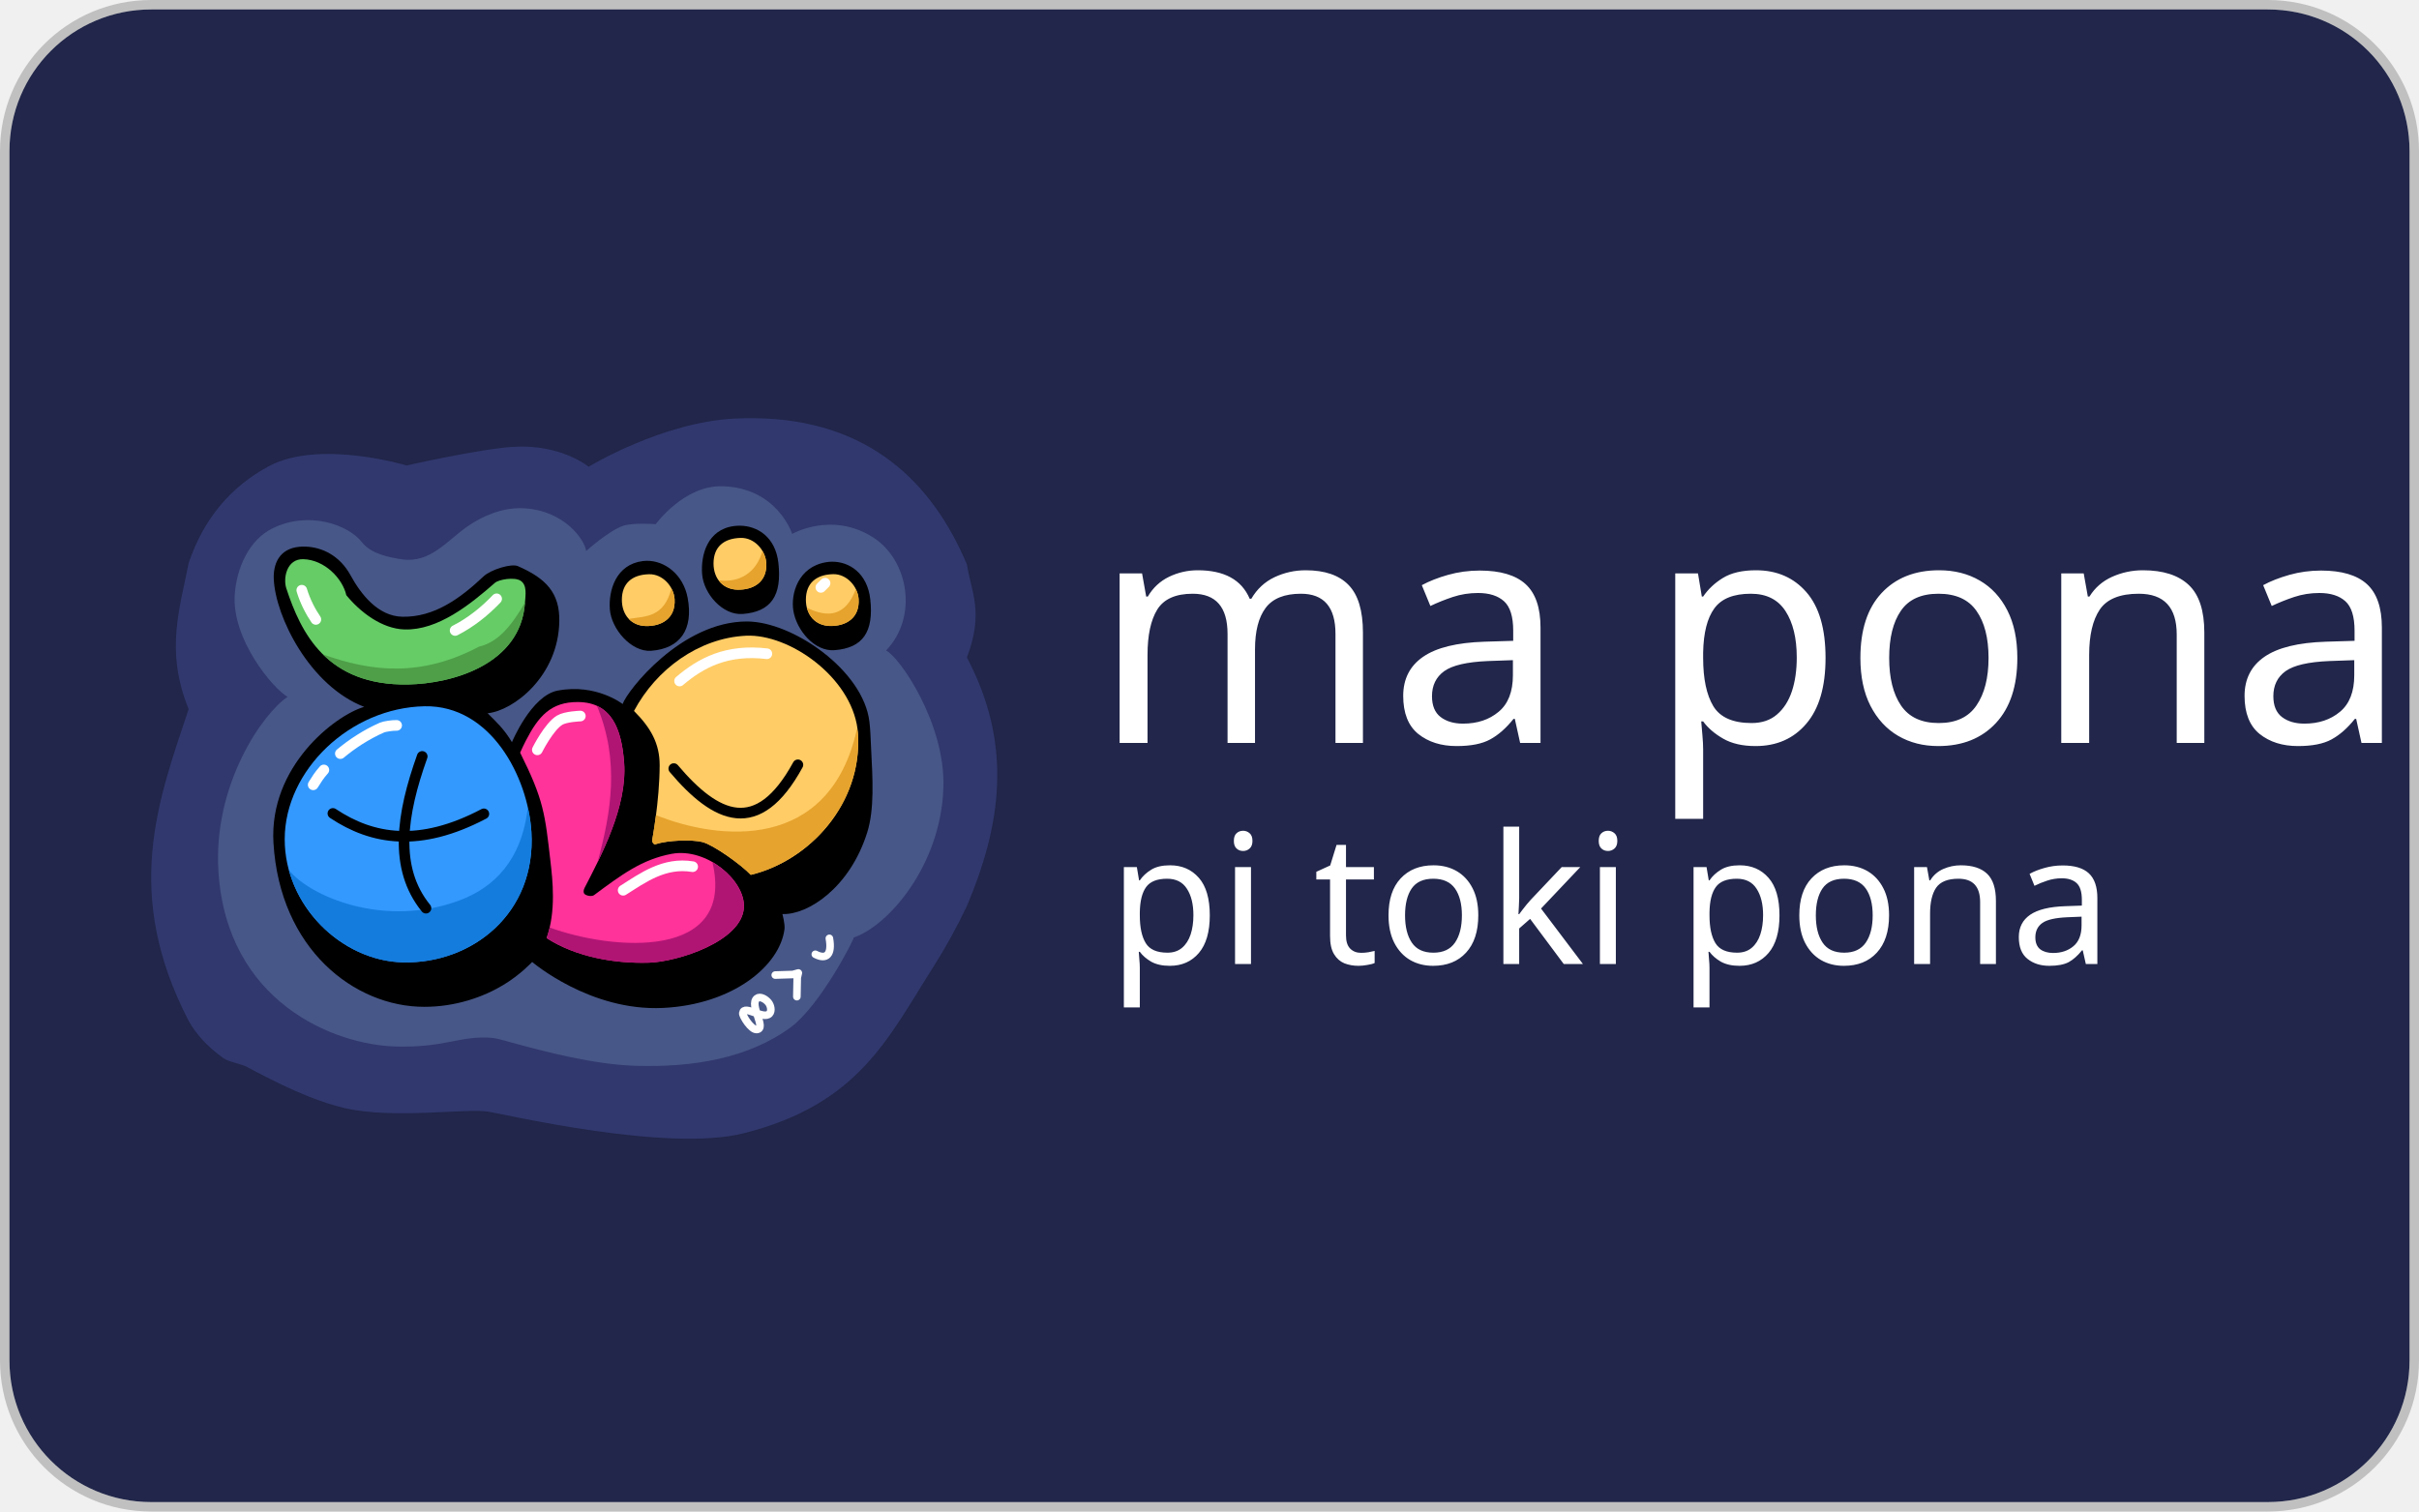
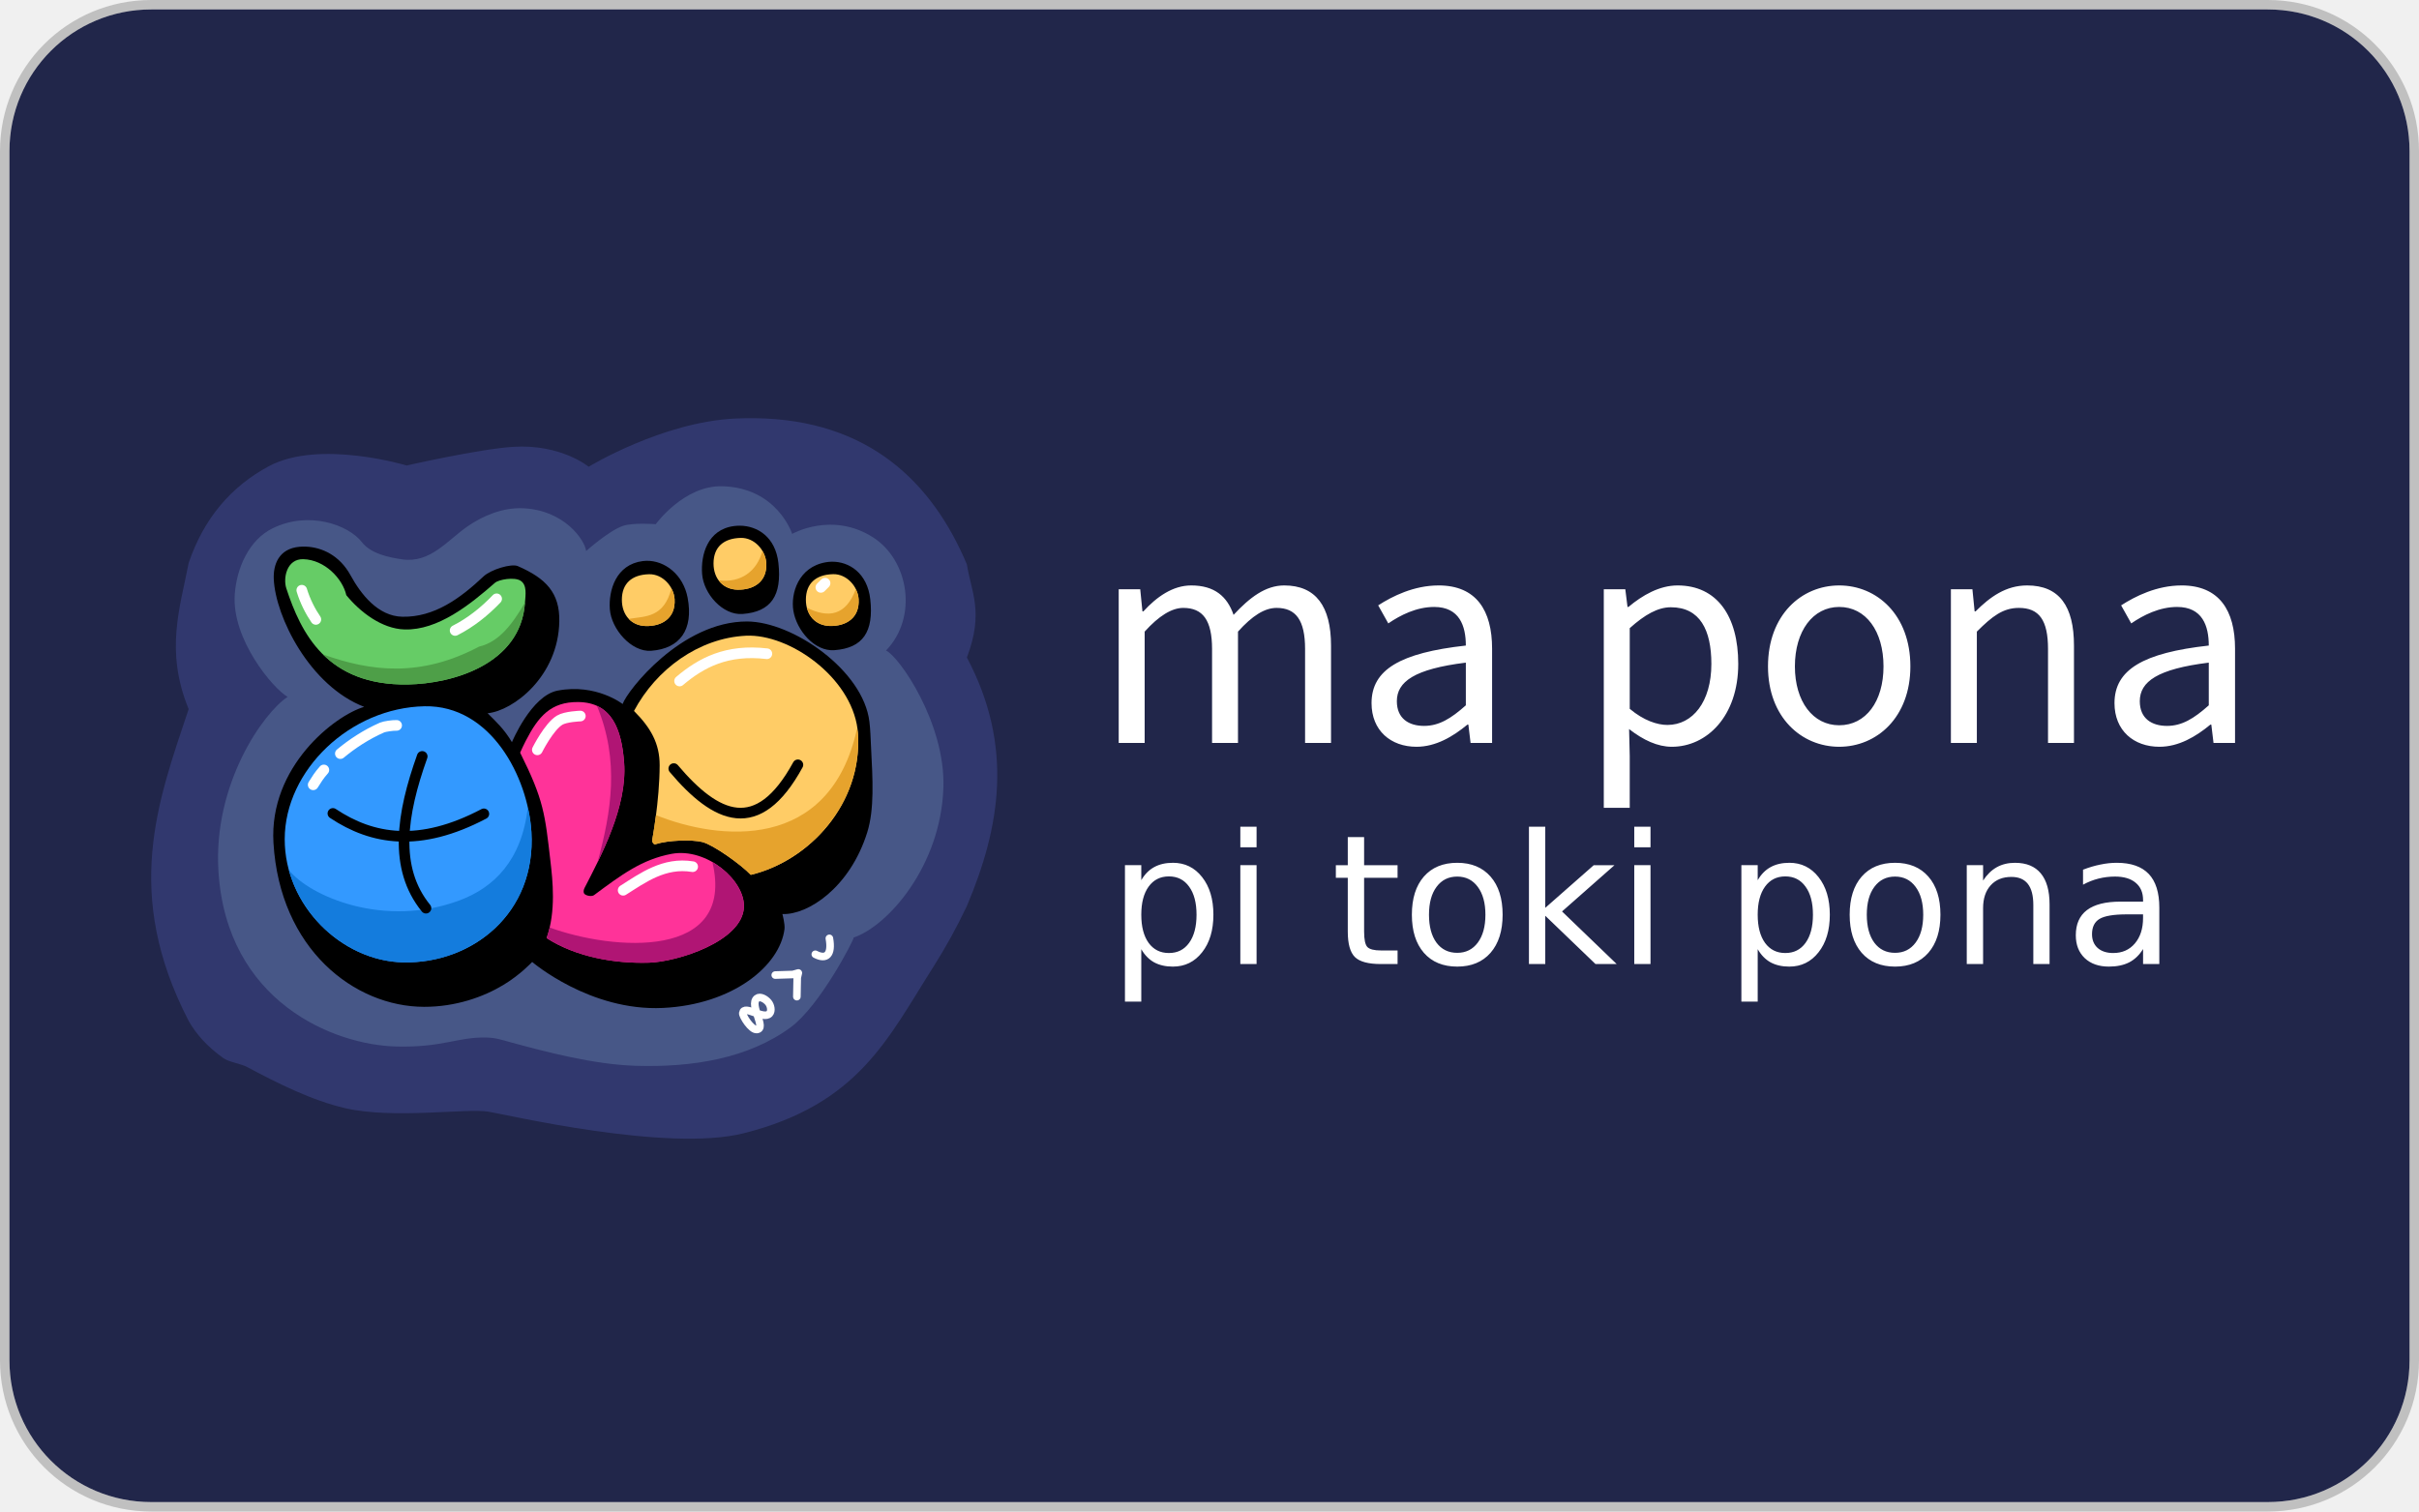
<svg xmlns="http://www.w3.org/2000/svg" width="256" height="160" version="1.1" viewBox="0 0 256 160">
  <path d="m16 1h224c8.31 0 15 6.69 15 15v128c0 8.31-6.69 15-15 15h-224c-8.31 0-15-6.69-15-15v-128c0-8.31 6.69-15 15-15z" fill="#21264a" />
  <path d="m16 0c-8.864 0-16 7.136-16 16v128c0 8.864 7.136 16 16 16h224c8.864 0 16-7.136 16-16v-128c0-8.864-7.136-16-16-16zm0 1h224c8.31 0 15 6.69 15 15v128c0 8.31-6.69 15-15 15h-224c-8.31 0-15-6.69-15-15v-128c0-8.31 6.69-15 15-15z" fill="currentColor" opacity=".2" />
  <g transform="translate(-7.2869 -1.7055)">
    <g stroke-width=".161">
      <path d="m87.147 45.974c-0.661-0.008-1.337 0.004-2.031 0.036-7.765 0.36-15.531 5.103-15.531 5.103s-2.914-2.431-8.007-2.106c-3.595 0.229-11.251 1.973-11.251 1.973s-9.234-2.787-14.568 0.065c-4.038 2.159-6.915 5.561-8.507 10.256-0.919 4.783-2.523 9.288 0 15.467-3.286 9.827-6.975 19.51 0 33.006 0.803 1.405 1.946 2.706 3.654 3.926 0.633 0.452 1.841 0.585 2.527 0.951 3.231 1.724 6.84 3.536 10.371 4.356 5.072 1.178 12.791-1e-5 15.137 0.368 1.941 0.304 18.949 4.331 27.047 2.291 12.189-3.071 15.261-10.046 20.074-17.614 1.295-2.035 2.49-4.204 3.55-6.446 3.511-8.304 4.995-16.876 0-26.302 1.829-4.808 0.451-6.944 0-9.852-3.631-8.624-10.329-15.34-22.464-15.479z" fill="#31386e" />
      <path d="m36.127 57.636c3.81-1.885 8.019-0.397 9.465 1.467 0.93 1.198 2.79 1.604 4.291 1.817 2.92 0.415 4.744-1.997 6.834-3.461 1.678-1.176 3.811-2.054 5.946-1.952 4.348 0.207 6.499 3.34 6.656 4.526 0 0 2.412-2.16 3.905-2.663 1.095-0.369 3.461-0.177 3.461-0.177s2.983-4.129 7.056-4.016c5.825 0.162 7.38 5.044 7.38 5.044s4.2-2.41 8.551 0.36c3.778 2.406 4.8 8.44 1.381 11.986 1.372 0.607 6.288 7.659 6.074 14.492-0.258 8.26-5.84 14.66-9.496 15.886 0.1 0.1-3.527 7.186-6.656 9.496-4.517 3.336-10.491 4.268-16.419 4.082-4.483-0.14-9.553-1.487-13.224-2.485-1.009-0.274-1.558-0.483-2.604-0.507-3.031-0.067-4.577 1.083-9.555 0.95-6.519-0.174-17.921-4.681-18.771-18.594-0.56-9.175 4.721-16.694 7.322-18.415-1.553-0.888-5.946-6.12-5.591-10.872 0.208-2.778 1.497-5.732 3.994-6.967z" fill="#475787" />
      <path d="m85.565 57.353c-0.196-6.43e-4 -0.392 0.012-0.586 0.036-2.837 0.361-3.538 3.071-3.389 5.072 0.155 2.097 2.18 4.391 4.277 4.236 3.035-0.223 4.181-1.96 3.798-5.394-0.306-2.741-2.207-3.945-4.1-3.951zm-45.887 2.216c-0.236-0.01-0.467-4e-3 -0.691 0.015-2.212 0.192-2.794 1.908-2.727 3.42 0.177 3.989 3.807 11.305 9.568 13.524-3.095 0.91-10.079 6.31-9.601 14.388 0.666 11.262 8.579 17.358 15.939 17.366 3.349 4e-3 6.275-1.043 8.377-2.307 1.831-1.102 3.063-2.444 3.063-2.444 0 1e-5 6.111 5.241 13.834 4.869 7.426-0.358 12.379-4.472 12.869-8.342 0.068-0.533-0.222-1.598-0.222-1.598 2.694 0.112 7.149-2.793 8.98-8.65 0.764-2.442 0.578-5.605 0.405-8.944-0.061-1.175-0.067-1.85-0.177-2.768-0.653-5.451-8.127-10.592-12.942-10.606-6.95-0.02-12.694 7.328-13.174 8.737 0 0-2.801-2.197-6.878-1.42-2.793 0.532-4.837 5.458-4.837 5.458-0.801-1.361-1.692-2.185-2.574-3.062 2.695-0.257 7.479-3.877 7.588-9.718 0.056-3.022-1.397-4.551-4.393-5.857-0.674-0.294-2.851 0.359-3.629 1.093-2.457 2.318-5.205 4.331-8.582 4.267-2.593-0.049-4.401-2.4-5.485-4.38-1.174-2.146-3.062-2.971-4.713-3.04zm36.021 1.499c-0.13 0.003-0.259 0.012-0.389 0.029-2.837 0.361-3.632 3.102-3.483 5.103 0.155 2.097 2.274 4.548 4.371 4.393 3.035-0.223 4.502-2.218 3.861-5.613-0.464-2.453-2.414-3.951-4.36-3.911zm19.583 0.097c-0.195 0.004-0.39 0.023-0.582 0.056-2.938 0.496-3.748 3.331-3.452 5.135 0.341 2.075 2.242 4.328 4.34 4.173 3.035-0.223 4.181-1.96 3.798-5.394-0.306-2.741-2.217-4.014-4.103-3.97z" />
      <path d="m50.103 68.336c-2.422-0.07-4.72-1.857-6.167-3.63-0.382-1.727-2.268-3.751-4.558-3.809-1.741-0.044-2.151 1.995-1.788 3.099 1.537 4.671 4.255 10.31 12.869 10.162 4.67-0.081 11.906-2.099 12.381-8.609 0.062-0.848 0.252-1.921-0.467-2.375-0.646-0.408-2.294-0.134-2.704 0.224-2.66 2.326-6.034 5.039-9.566 4.938z" fill="#6c6" />
      <path d="m52.228 76.466c-7.871 0.148-14.796 6.75-14.81 14.057-0.014 7.04 6.014 12.921 12.551 13.053 7.265 0.147 14.075-5.165 13.555-13.806-0.349-5.807-4.294-13.436-11.296-13.304z" fill="#39f" />
      <path d="m85.687 58.643c-1.855 0.042-2.885 1-2.888 2.7-0.003 1.638 1.02 2.753 2.541 2.784 1.691 0.034 3.162-0.827 3.041-2.838-0.081-1.351-1.271-2.678-2.693-2.646zm9.774 3.84c-1.855 0.042-2.885 1-2.888 2.7-0.003 1.638 1.02 2.753 2.541 2.784 1.691 0.034 3.162-0.828 3.041-2.838-0.081-1.351-1.271-2.678-2.693-2.646zm-19.475 0.007c-1.855 0.042-2.885 1-2.888 2.7-0.003 1.638 1.02 2.753 2.541 2.784 1.691 0.034 3.162-0.828 3.041-2.838-0.081-1.351-1.271-2.678-2.693-2.646zm10.687 6.502c-0.15-0.003-0.298-6.44e-4 -0.445 0.007-5 0.246-9.501 3.555-11.847 7.964 1.775 1.778 2.721 3.445 2.717 5.748-0.007 3.782-0.802 7.991-0.802 7.991s0.106 0.45 0.366 0.366c1.337-0.434 3.884-0.5 4.954-0.23 1.138 0.287 4.053 2.346 5.127 3.475 6.181-1.49 11.792-7.502 11.347-14.897-0.339-5.626-6.762-10.344-11.416-10.424z" fill="#fc6" />
      <path d="m68.469 76.019c3.538 0.034 4.604 2.815 4.87 6.448 0.34 4.626-2.439 9.841-4.197 13.243-0.095 0.184-0.146 0.475 0 0.621 0.209 0.209 0.776 0.302 1.013 0.126 2.905-2.158 5.076-3.785 8.211-4.369 3.686-0.687 7.783 2.803 7.649 5.649-0.172 3.643-7.083 5.781-10.04 5.873-3.694 0.115-7.768-0.619-10.841-2.602 1.01-2.842 0.638-6.146 0.407-8.132-0.579-4.991-0.694-6.47-3.209-11.499 0.186-0.423 0.381-0.832 0.581-1.223 1.337-2.602 2.654-4.162 5.554-4.135z" fill="#f39" />
      <path d="m62.847 65.486c-1.369 2.344-2.764 4.175-4.859 4.665-6.143 3.254-11.397 2.667-16.522 0.825v0.001c1.945 1.925 4.755 3.256 8.994 3.183 4.67-0.081 11.906-2.099 12.381-8.609 0.001-0.021 0.004-0.044 0.005-0.064z" fill="#4e9f48" />
      <path d="m63.144 87.157c-0.637 5.669-3.627 8.508-7.203 9.849-7.973 2.99-15.861-0.411-18.085-3.208 1.495 5.502 6.624 9.668 12.114 9.779 7.265 0.147 14.075-5.165 13.555-13.806-0.051-0.842-0.179-1.723-0.38-2.613z" fill="#147cdd" />
-       <path d="m70.462 76.429c2.421 5.823 1.515 11.231 0.055 16.568 3.22e-4 -4.83e-4 6.43e-4 -9.65e-4 9.65e-4 -0.002 0.082-0.169 0.164-0.348 0.246-0.521 0.146-0.308 0.291-0.621 0.435-0.94 0.15-0.334 0.299-0.67 0.442-1.014 0.166-0.4 0.324-0.807 0.475-1.217 0.048-0.131 0.095-0.262 0.142-0.394 0.036-0.103 0.073-0.205 0.108-0.309 0.085-0.251 0.166-0.503 0.242-0.756 0.023-0.076 0.043-0.153 0.066-0.229 0.056-0.194 0.111-0.388 0.161-0.583 0.024-0.093 0.047-0.187 0.07-0.28 0.047-0.19 0.09-0.38 0.13-0.571 0.017-0.082 0.036-0.164 0.052-0.246 0.052-0.266 0.1-0.533 0.138-0.798 0.006-0.043 0.01-0.085 0.016-0.128 0.031-0.228 0.057-0.456 0.077-0.684 0.007-0.082 0.012-0.164 0.018-0.247 0.013-0.192 0.021-0.383 0.025-0.574 0.002-0.084 0.004-0.168 0.004-0.252-1.03e-4 -0.264-0.006-0.527-0.025-0.787-0.023-0.316-0.055-0.623-0.091-0.926-0.008-0.063-0.016-0.126-0.024-0.189-0.04-0.303-0.086-0.6-0.143-0.885-0.028-0.142-0.059-0.281-0.092-0.418-0.004-0.019-8e-3 -0.038-0.013-0.057-0.026-0.108-0.056-0.212-0.085-0.316-0.015-0.055-0.03-0.11-0.046-0.164-0.033-0.11-0.069-0.218-0.106-0.325-0.015-0.043-0.031-0.086-0.046-0.128-0.042-0.114-0.085-0.227-0.132-0.336-0.167-0.389-0.364-0.744-0.597-1.06-0.001-0.002-0.002-0.004-0.004-0.005-8.04e-4 -0.001-0.002-0.002-0.003-0.003-0.391-0.527-0.882-0.945-1.496-1.226zm12.215 16.531c2.476 10.407-10.484 9.38-17.218 6.928-0.087 0.374-0.192 0.745-0.321 1.108 0.126 0.081 0.249 0.165 0.378 0.242 0.035 0.021 0.068 0.042 0.103 0.062 0.259 0.152 0.524 0.296 0.795 0.431 0.019 0.01 0.039 0.018 0.058 0.028 0.244 0.121 0.493 0.234 0.745 0.342 0.058 0.025 0.116 0.05 0.175 0.074 0.269 0.111 0.54 0.217 0.817 0.315 3e-3 9.6e-4 0.006 2e-3 0.009 3e-3 0.287 0.101 0.579 0.194 0.873 0.28 0.057 0.017 0.115 0.033 0.173 0.049 0.244 0.069 0.49 0.134 0.738 0.194 0.057 0.014 0.113 0.028 0.17 0.042 0.299 0.069 0.6 0.133 0.902 0.189 0.01 2e-3 0.019 3e-3 0.029 5e-3 0.281 0.051 0.563 0.096 0.845 0.136 0.081 0.012 0.162 0.022 0.243 0.033 0.252 0.033 0.504 0.062 0.756 0.087 0.044 4e-3 0.087 0.01 0.131 0.013 0.297 0.027 0.594 0.048 0.89 0.064 0.069 4e-3 0.137 6e-3 0.205 9e-3 0.235 0.01 0.47 0.017 0.703 0.021 0.076 1e-3 0.151 3e-3 0.227 3e-3 0.292 2e-3 0.584-4.8e-4 0.872-9e-3 0.37-0.011 0.801-0.055 1.273-0.129 1.889-0.297 4.433-1.089 6.294-2.309 0.233-0.152 0.455-0.311 0.664-0.477 0.209-0.166 0.404-0.338 0.584-0.516 0.09-0.089 0.175-0.18 0.257-0.272 0.245-0.277 0.45-0.569 0.609-0.875 0.053-0.102 0.1-0.205 0.142-0.31 3.7e-5 -9.1e-5 -3.7e-5 -1.6e-4 0-3.21e-4 0.126-0.315 0.201-0.643 0.217-0.984 0.005-0.099 0.003-0.199-0.002-0.299-0.002-0.032-0.006-0.063-0.009-0.095-0.006-0.071-0.013-0.141-0.024-0.212-0.005-0.034-0.011-0.068-0.018-0.102-0.013-0.073-0.029-0.146-0.046-0.219-0.007-0.029-0.014-0.057-0.022-0.086-0.023-0.086-0.049-0.171-0.079-0.257-0.006-0.017-0.01-0.033-0.016-0.05-0.045-0.125-0.097-0.249-0.154-0.373-0.06-0.131-0.128-0.26-0.201-0.389-0.032-0.056-0.063-0.112-0.097-0.167-0.078-0.128-0.162-0.254-0.252-0.38-0.052-0.072-0.107-0.143-0.163-0.213-0.051-0.065-0.104-0.129-0.158-0.193-0.114-0.134-0.233-0.266-0.359-0.395-0.036-0.037-0.072-0.075-0.11-0.112-0.279-0.274-0.584-0.532-0.91-0.768-0.007-0.005-0.014-0.009-0.021-0.014-0.224-0.161-0.457-0.312-0.699-0.451z" fill="#b01574" />
+       <path d="m70.462 76.429c2.421 5.823 1.515 11.231 0.055 16.568 3.22e-4 -4.83e-4 6.43e-4 -9.65e-4 9.65e-4 -0.002 0.082-0.169 0.164-0.348 0.246-0.521 0.146-0.308 0.291-0.621 0.435-0.94 0.15-0.334 0.299-0.67 0.442-1.014 0.166-0.4 0.324-0.807 0.475-1.217 0.048-0.131 0.095-0.262 0.142-0.394 0.036-0.103 0.073-0.205 0.108-0.309 0.085-0.251 0.166-0.503 0.242-0.756 0.023-0.076 0.043-0.153 0.066-0.229 0.056-0.194 0.111-0.388 0.161-0.583 0.024-0.093 0.047-0.187 0.07-0.28 0.047-0.19 0.09-0.38 0.13-0.571 0.017-0.082 0.036-0.164 0.052-0.246 0.052-0.266 0.1-0.533 0.138-0.798 0.006-0.043 0.01-0.085 0.016-0.128 0.031-0.228 0.057-0.456 0.077-0.684 0.007-0.082 0.012-0.164 0.018-0.247 0.013-0.192 0.021-0.383 0.025-0.574 0.002-0.084 0.004-0.168 0.004-0.252-1.03e-4 -0.264-0.006-0.527-0.025-0.787-0.023-0.316-0.055-0.623-0.091-0.926-0.008-0.063-0.016-0.126-0.024-0.189-0.04-0.303-0.086-0.6-0.143-0.885-0.028-0.142-0.059-0.281-0.092-0.418-0.004-0.019-8e-3 -0.038-0.013-0.057-0.026-0.108-0.056-0.212-0.085-0.316-0.015-0.055-0.03-0.11-0.046-0.164-0.033-0.11-0.069-0.218-0.106-0.325-0.015-0.043-0.031-0.086-0.046-0.128-0.042-0.114-0.085-0.227-0.132-0.336-0.167-0.389-0.364-0.744-0.597-1.06-0.001-0.002-0.002-0.004-0.004-0.005-8.04e-4 -0.001-0.002-0.002-0.003-0.003-0.391-0.527-0.882-0.945-1.496-1.226zm12.215 16.531c2.476 10.407-10.484 9.38-17.218 6.928-0.087 0.374-0.192 0.745-0.321 1.108 0.126 0.081 0.249 0.165 0.378 0.242 0.035 0.021 0.068 0.042 0.103 0.062 0.259 0.152 0.524 0.296 0.795 0.431 0.019 0.01 0.039 0.018 0.058 0.028 0.244 0.121 0.493 0.234 0.745 0.342 0.058 0.025 0.116 0.05 0.175 0.074 0.269 0.111 0.54 0.217 0.817 0.315 3e-3 9.6e-4 0.006 2e-3 0.009 3e-3 0.287 0.101 0.579 0.194 0.873 0.28 0.057 0.017 0.115 0.033 0.173 0.049 0.244 0.069 0.49 0.134 0.738 0.194 0.057 0.014 0.113 0.028 0.17 0.042 0.299 0.069 0.6 0.133 0.902 0.189 0.01 2e-3 0.019 3e-3 0.029 5e-3 0.281 0.051 0.563 0.096 0.845 0.136 0.081 0.012 0.162 0.022 0.243 0.033 0.252 0.033 0.504 0.062 0.756 0.087 0.044 4e-3 0.087 0.01 0.131 0.013 0.297 0.027 0.594 0.048 0.89 0.064 0.069 4e-3 0.137 6e-3 0.205 9e-3 0.235 0.01 0.47 0.017 0.703 0.021 0.076 1e-3 0.151 3e-3 0.227 3e-3 0.292 2e-3 0.584-4.8e-4 0.872-9e-3 0.37-0.011 0.801-0.055 1.273-0.129 1.889-0.297 4.433-1.089 6.294-2.309 0.233-0.152 0.455-0.311 0.664-0.477s0.404-0.338 0.584-0.516c0.09-0.089 0.175-0.18 0.257-0.272 0.245-0.277 0.45-0.569 0.609-0.875 0.053-0.102 0.1-0.205 0.142-0.31 3.7e-5 -9.1e-5 -3.7e-5 -1.6e-4 0-3.21e-4 0.126-0.315 0.201-0.643 0.217-0.984 0.005-0.099 0.003-0.199-0.002-0.299-0.002-0.032-0.006-0.063-0.009-0.095-0.006-0.071-0.013-0.141-0.024-0.212-0.005-0.034-0.011-0.068-0.018-0.102-0.013-0.073-0.029-0.146-0.046-0.219-0.007-0.029-0.014-0.057-0.022-0.086-0.023-0.086-0.049-0.171-0.079-0.257-0.006-0.017-0.01-0.033-0.016-0.05-0.045-0.125-0.097-0.249-0.154-0.373-0.06-0.131-0.128-0.26-0.201-0.389-0.032-0.056-0.063-0.112-0.097-0.167-0.078-0.128-0.162-0.254-0.252-0.38-0.052-0.072-0.107-0.143-0.163-0.213-0.051-0.065-0.104-0.129-0.158-0.193-0.114-0.134-0.233-0.266-0.359-0.395-0.036-0.037-0.072-0.075-0.11-0.112-0.279-0.274-0.584-0.532-0.91-0.768-0.007-0.005-0.014-0.009-0.021-0.014-0.224-0.161-0.457-0.312-0.699-0.451z" fill="#b01574" />
      <path d="m87.974 60.036c-0.589 2.143-2.275 3.383-4.588 3.103l-0.002 0.059c0.055 0.07 0.113 0.136 0.174 0.199 0.004 0.004 0.008 0.007 0.012 0.011 0.057 0.058 0.118 0.112 0.181 0.164 0.008 0.007 0.017 0.014 0.025 0.02 0.059 0.047 0.121 0.09 0.184 0.132 0.013 0.009 0.026 0.017 0.04 0.025 0.059 0.037 0.121 0.07 0.184 0.102 0.019 0.01 0.038 0.02 0.058 0.029 0.06 0.028 0.122 0.053 0.185 0.077 0.023 0.009 0.045 0.018 0.068 0.025 0.063 0.021 0.128 0.039 0.193 0.056 0.026 0.006 0.05 0.014 0.076 0.02 0.069 0.015 0.14 0.027 0.212 0.037 0.023 0.003 0.045 0.008 0.068 0.011 0.096 0.011 0.194 0.019 0.295 0.021 0.211 0.004 0.419-0.005 0.621-0.03 1.413-0.17 2.525-1.049 2.42-2.809-0.006-0.105-0.021-0.21-0.041-0.314-0.002-0.009-0.004-0.019-0.006-0.028-0.065-0.317-0.191-0.626-0.359-0.91zm-9.634 3.966c-0.799 3.107-2.737 2.925-4.511 3.215 0.055 0.058 0.114 0.114 0.175 0.166 0.122 0.104 0.254 0.196 0.397 0.274 0.071 0.039 0.144 0.074 0.219 0.106 0.008 0.003 0.016 0.006 0.024 0.009 0.068 0.028 0.138 0.054 0.21 0.077 0.014 0.004 0.03 0.007 0.044 0.012 0.067 0.02 0.135 0.038 0.205 0.053 0.019 0.004 0.039 0.006 0.058 0.009 0.066 0.012 0.133 0.024 0.202 0.032 0.09 0.01 0.181 0.016 0.275 0.018 0.211 0.004 0.419-0.005 0.621-0.03 0.908-0.109 1.692-0.512 2.108-1.253 0.046-0.082 0.088-0.169 0.125-0.26 0.147-0.363 0.217-0.794 0.186-1.297-0.006-0.097-0.018-0.194-0.036-0.29-6.43e-4 -0.003-0.001-0.006-0.002-0.01-0.054-0.288-0.16-0.569-0.3-0.833zm19.517 0.065c-1.045 2.817-2.889 3.106-5.185 1.964 0.034 0.134 0.077 0.262 0.127 0.384 0.008 0.019 0.015 0.038 0.023 0.056 0.051 0.118 0.108 0.231 0.173 0.337 0.007 0.012 0.015 0.023 0.023 0.034 0.064 0.101 0.135 0.196 0.211 0.285 0.008 9e-3 0.015 0.019 0.023 0.028 0.08 0.09 0.167 0.171 0.259 0.247 0.018 0.015 0.036 0.029 0.054 0.043 0.094 0.073 0.193 0.141 0.298 0.199 0.011 0.006 0.022 0.01 0.033 0.016 0.1 0.053 0.205 0.099 0.313 0.139 0.021 0.008 0.041 0.016 0.062 0.023 0.116 0.039 0.237 0.069 0.362 0.093 0.024 0.004 0.049 0.008 0.074 0.012 0.131 0.021 0.266 0.036 0.406 0.039 0.211 0.004 0.419-0.005 0.621-0.03 1.413-0.17 2.525-1.05 2.42-2.809-0.005-0.091-0.016-0.181-0.032-0.271-5.1e-5 -3.21e-4 5.2e-5 -6.43e-4 0-9.65e-4 -3.21e-4 -0.001-6.43e-4 -3e-3 -9.65e-4 -0.004-0.048-0.269-0.139-0.534-0.263-0.784zm0.127 14.78c-2.893 13.112-14.633 11.822-21.277 9.14-0.205 1.594-0.415 2.713-0.415 2.713s0.106 0.45 0.367 0.365c1.337-0.434 3.883-0.5 4.954-0.23 1.137 0.287 4.046 2.342 5.123 3.472 0.05-0.012 0.101-0.023 0.151-0.035 0.082-0.021 0.164-0.043 0.246-0.065 0.133-0.036 0.266-0.075 0.399-0.116 0.076-0.023 0.152-0.046 0.227-0.071 0.145-0.047 0.29-0.098 0.434-0.15 0.065-0.023 0.129-0.045 0.194-0.07 0.173-0.065 0.344-0.135 0.515-0.207 0.034-0.014 0.069-0.027 0.103-0.042 0.203-0.087 0.404-0.179 0.604-0.276 0.062-0.03 0.123-0.063 0.184-0.094 0.137-0.069 0.274-0.139 0.41-0.212 0.075-0.04 0.149-0.083 0.223-0.125 0.124-0.07 0.247-0.14 0.369-0.214 0.073-0.044 0.146-0.088 0.218-0.134 0.122-0.076 0.243-0.154 0.364-0.234 0.071-0.047 0.142-0.094 0.213-0.142 0.12-0.083 0.239-0.167 0.358-0.254 0.066-0.048 0.132-0.095 0.198-0.144 0.165-0.124 0.329-0.252 0.489-0.383 0.012-0.01 0.024-0.019 0.036-0.029 0.001-9.64e-4 0.002-0.002 0.004-0.003 0.176-0.145 0.349-0.294 0.519-0.446 0.054-0.048 0.106-0.099 0.159-0.148 0.115-0.106 0.23-0.213 0.342-0.323 0.062-0.061 0.123-0.123 0.184-0.185 0.1-0.101 0.199-0.203 0.296-0.307 0.063-0.068 0.126-0.136 0.188-0.205 0.096-0.107 0.191-0.215 0.285-0.325 0.055-0.064 0.11-0.128 0.163-0.193 0.101-0.123 0.2-0.247 0.297-0.373 0.045-0.058 0.09-0.115 0.134-0.173 0.121-0.161 0.239-0.325 0.354-0.492 0.017-0.025 0.035-0.048 0.052-0.073 0.129-0.189 0.252-0.381 0.373-0.576 0.042-0.067 0.081-0.137 0.121-0.205 0.077-0.13 0.154-0.261 0.227-0.393 0.045-0.081 0.087-0.163 0.131-0.245 0.067-0.127 0.133-0.255 0.197-0.385 0.04-0.081 0.079-0.163 0.117-0.244 0.061-0.132 0.121-0.265 0.178-0.398 0.037-0.085 0.073-0.17 0.108-0.256 0.057-0.14 0.111-0.283 0.163-0.425 0.028-0.076 0.058-0.152 0.085-0.229 0.075-0.213 0.145-0.429 0.209-0.647 0.002-0.007 0.005-0.014 0.007-0.021 1.61e-4 -6.44e-4 4.83e-4 -0.001 6.44e-4 -0.002 0.066-0.227 0.126-0.457 0.181-0.688 0.017-0.072 0.031-0.145 0.047-0.217 0.036-0.162 0.07-0.324 0.1-0.488 0.016-0.086 0.029-0.173 0.043-0.259 0.025-0.153 0.047-0.307 0.067-0.462 0.012-0.093 0.022-0.186 0.032-0.279 0.016-0.149 0.029-0.3 0.039-0.451 0.007-0.096 0.014-0.192 0.019-0.289 0.008-0.165 0.012-0.331 0.014-0.498 9.65e-4 -0.081 0.004-0.161 0.004-0.243-0.001-0.249-0.008-0.5-0.023-0.753-0.005-0.08-0.015-0.16-0.023-0.239l-0.081-0.328z" fill="#e6a32d" />
    </g>
    <g fill="none">
      <g stroke="#fff" stroke-linecap="round" stroke-width="1.126">
        <path d="m38.924 62.032m0.3 2.15c0.344 1.149 0.925 2.276 1.488 3.09" stroke-linejoin="round" />
        <path d="m55.452 68.442c1.666-0.845 3.14-2.034 4.393-3.35" stroke-linejoin="round" />
        <path d="m39.066 88.281m0.404-1.826m0.962-1.675c0.365-0.576 0.608-0.989 1.129-1.573m1.746-1.73c1.206-1.005 2.726-2.021 4.42-2.761 0.261-0.114 1.126-0.239 1.535-0.224" />
        <path d="m64.153 81.079s1.226-2.45 2.36-3.139c0.636-0.387 2.19-0.438 2.19-0.438" />
        <path d="m71.583 96.863m1.652-0.92c2.04-1.288 4.34-2.999 7.356-2.497" />
        <path d="m74.821 63.633" />
        <path d="m84.318 60.121" />
        <path d="m85.782 59.301" />
        <path d="m94.158 63.882 0.444-0.444" />
        <path d="m76.463 76.407m1.271-1.264m1.472-1.351c2.304-1.954 5.019-3.381 9.238-2.887" />
      </g>
      <g stroke="#000" stroke-linecap="round" stroke-width="1.126">
        <path d="m42.517 87.811c4.193 2.794 9.188 3.619 15.975 0.044" />
        <path d="m51.969 81.776c-2.191 6.129-3.052 11.815 0.399 16.064" />
        <path d="m78.593 83.063c4.476 5.294 8.894 7.362 13.135-0.399" />
      </g>
      <g stroke="#fff" stroke-width=".804">
        <path d="m85.896 108.94c0.153-0.929 2.186 0.755 2.824 0.063 0.271-0.294 0.13-0.885-0.126-1.192-0.279-0.336-0.858-0.693-1.2-0.421-0.869 0.692 1.083 3.201-0.024 3.293-0.58 0.048-1.523-1.449-1.474-1.742z" />
        <path d="m89.332 104.92 1.87-0.061 0.571-0.161-0.116 0.486-0.039 2.021" stroke-linecap="round" stroke-linejoin="round" />
        <path d="m93.571 102.72c1.167 0.608 1.797 0.048 1.487-1.686" stroke-linecap="round" />
      </g>
    </g>
  </g>
-   <g transform="translate(0 5.4234)" fill="#000000" font-family="sans-serif" stroke-width=".897">
-     <text x="115.644" y="73.224" font-size="33.486px" style="line-height:1.25" xml:space="preserve">
-       <tspan x="115.644" y="73.224" fill="#ffffff" font-family="'Source Sans Pro'" font-size="33.486px" stroke-width=".897">ma pona</tspan>
-     </text>
-     <text x="117.314" y="96.625" font-size="19.135px" style="line-height:1.25" xml:space="preserve">
-       <tspan x="117.314" y="96.625" fill="#ffffff" font-size="19.135px" stroke-width=".897">pi toki pona</tspan>
-     </text>
-   </g>
+   <path d="m126.06 61.971c-1.942 0-3.65 1.206-5.057 2.746h-0.1l-0.234-2.344h-2.277v16.273h2.746v-11.787c1.507-1.674 2.878-2.51 4.084-2.51 2.076 0 3.049 1.304 3.049 4.352v9.945h2.744v-11.787c1.507-1.674 2.813-2.51 4.086-2.51 2.043 0 3.014 1.304 3.014 4.352v9.945h2.746v-10.312c0-4.152-1.607-6.363-4.955-6.363-1.976 0-3.652 1.274-5.359 3.115-0.67-1.942-2.008-3.115-4.486-3.115zm26.186 0c-2.612 0-4.888 1.138-6.394 2.109l1.07 1.91c1.272-0.871 2.98-1.742 4.856-1.742 2.679 0 3.35 2.01 3.35 4.086-6.932 0.77-9.979 2.544-9.979 6.094 0 2.913 2.042 4.621 4.754 4.621 2.043 0 3.85-1.071 5.391-2.344h0.102l0.234 1.941h2.277v-9.979c0-4.052-1.675-6.697-5.66-6.697zm25.283 0c-1.909 0-3.718 1.038-5.191 2.277h-0.1l-0.234-1.875h-2.277v23.139h2.746v-5.492l-0.068-2.846c1.507 1.172 3.015 1.875 4.521 1.875 3.717 0 7.031-3.248 7.031-8.773 0-5.056-2.242-8.305-6.428-8.305zm17.111 0c-3.985 0-7.535 3.114-7.535 8.572 0 5.391 3.55 8.506 7.535 8.506s7.533-3.115 7.533-8.506c0-5.458-3.548-8.572-7.533-8.572zm19.891 0c-2.244 0-3.919 1.206-5.459 2.746h-0.1l-0.234-2.344h-2.277v16.273h2.746v-11.787c1.641-1.641 2.779-2.51 4.453-2.51 2.143 0 3.08 1.304 3.08 4.352v9.945h2.746v-10.312c0-4.152-1.54-6.363-4.955-6.363zm16.34 0c-2.612 0-4.888 1.138-6.394 2.109l1.07 1.91c1.272-0.871 2.98-1.742 4.856-1.742 2.679 0 3.35 2.01 3.35 4.086-6.932 0.77-9.979 2.544-9.979 6.094 0 2.913 2.042 4.621 4.754 4.621 2.043 0 3.852-1.071 5.393-2.344h0.1l0.234 1.941h2.277v-9.979c0-4.052-1.675-6.697-5.66-6.697zm-36.23 2.277c2.813 0 4.688 2.545 4.688 6.295 0 3.717-1.875 6.229-4.688 6.229-2.779 0-4.689-2.512-4.689-6.229 0-3.75 1.91-6.295 4.689-6.295zm-17.814 0.033c3.081 0 4.285 2.411 4.285 5.994 0 4.018-1.975 6.463-4.654 6.463-1.072 0-2.511-0.468-3.984-1.707v-8.539c1.607-1.44 2.981-2.211 4.354-2.211zm-21.699 5.861v4.519c-1.574 1.406-2.846 2.178-4.42 2.178-1.607 0-2.881-0.772-2.881-2.613 0-2.076 1.876-3.414 7.301-4.084zm78.625 0v4.519c-1.574 1.406-2.846 2.178-4.42 2.178-1.607 0-2.881-0.772-2.881-2.613 0-2.076 1.876-3.414 7.301-4.084zm-102.49 17.367v2.178h1.719v-2.178h-1.719zm30.543 0v14.539h1.728v-5.111l5.316 5.111h2.242l-5.783-5.568 5.549-4.896h-2.195l-5.129 4.514v-8.588h-1.728zm11.146 0v2.178h1.719v-2.178h-1.719zm-30.318 1.103v2.971h-1.262v1.336h1.262v5.682c0 1.308 0.251 2.211 0.756 2.709 0.505 0.492 1.421 0.738 2.748 0.738h1.766v-1.439h-1.766c-0.716 0-1.193-0.12-1.43-0.363-0.23-0.243-0.346-0.791-0.346-1.645v-5.682h3.541v-1.336h-3.541v-2.971h-1.728zm-18.51 2.719c-0.766 0-1.426 0.152-1.98 0.457-0.548 0.299-1.002 0.76-1.363 1.383v-1.588h-1.728v14.445h1.728v-5.551c0.361 0.623 0.815 1.087 1.363 1.393 0.554 0.299 1.214 0.449 1.98 0.449 1.271 0 2.303-0.505 3.094-1.514 0.797-1.009 1.195-2.336 1.195-3.981 0-1.644-0.398-2.971-1.195-3.981-0.791-1.009-1.823-1.514-3.094-1.514zm30.096 0c-1.501 0-2.68 0.485-3.533 1.457-0.847 0.972-1.27 2.318-1.27 4.037 0 1.713 0.422 3.057 1.27 4.035 0.853 0.972 2.032 1.459 3.533 1.459 1.495 0 2.668-0.487 3.522-1.459 0.853-0.978 1.279-2.322 1.279-4.035 0-1.719-0.426-3.065-1.279-4.037-0.853-0.972-2.027-1.457-3.522-1.457zm35.139 0c-0.766 0-1.426 0.152-1.98 0.457-0.548 0.299-1.002 0.76-1.363 1.383v-1.588h-1.728v14.445h1.728v-5.551c0.361 0.623 0.815 1.087 1.363 1.393 0.554 0.299 1.214 0.449 1.98 0.449 1.271 0 2.303-0.505 3.094-1.514 0.797-1.009 1.195-2.336 1.195-3.981 0-1.644-0.398-2.971-1.195-3.981-0.791-1.009-1.823-1.514-3.094-1.514zm11.193 0c-1.501 0-2.678 0.485-3.531 1.457-0.847 0.972-1.272 2.318-1.272 4.037 0 1.713 0.424 3.057 1.272 4.035 0.853 0.972 2.03 1.459 3.531 1.459 1.495 0 2.67-0.487 3.523-1.459 0.853-0.978 1.279-2.322 1.279-4.035 0-1.719-0.426-3.065-1.279-4.037-0.853-0.972-2.029-1.457-3.523-1.457zm12.697 0c-0.729 0-1.373 0.155-1.934 0.467-0.554 0.311-1.036 0.781-1.447 1.41v-1.625h-1.728v10.465h1.728v-5.914c0-1.022 0.267-1.828 0.803-2.42 0.536-0.592 1.267-0.889 2.195-0.889 0.772 0 1.352 0.246 1.738 0.738s0.58 1.234 0.58 2.225v6.26h1.719v-6.316c0-1.445-0.309-2.538-0.926-3.279-0.617-0.747-1.526-1.121-2.728-1.121zm10.754 0c-0.561 0-1.137 0.063-1.728 0.188-0.592 0.118-1.201 0.298-1.83 0.541v1.588c0.523-0.287 1.068-0.501 1.635-0.645 0.567-0.143 1.15-0.215 1.748-0.215 0.941 0 1.669 0.218 2.186 0.654 0.523 0.43 0.785 1.041 0.785 1.832v0.168h-2.41c-1.563 0-2.742 0.299-3.533 0.896-0.785 0.598-1.176 1.485-1.176 2.662 0 1.009 0.314 1.816 0.943 2.42 0.635 0.598 1.487 0.898 2.559 0.898 0.847 0 1.565-0.15 2.15-0.449 0.586-0.305 1.074-0.775 1.467-1.41v1.588h1.719v-5.971c0-1.595-0.374-2.784-1.121-3.568-0.747-0.785-1.879-1.178-3.393-1.178zm-92.74 0.252v10.465h1.719v-10.465h-1.719zm41.689 0v10.465h1.719v-10.465h-1.719zm-49.248 1.188c0.909 0 1.622 0.361 2.139 1.084 0.523 0.716 0.785 1.706 0.785 2.971 0 1.264-0.262 2.258-0.785 2.981-0.517 0.716-1.229 1.074-2.139 1.074s-1.625-0.358-2.148-1.074c-0.517-0.723-0.775-1.716-0.775-2.981 0-1.264 0.258-2.254 0.775-2.971 0.523-0.723 1.239-1.084 2.148-1.084zm65.234 0c0.909 0 1.622 0.361 2.139 1.084 0.523 0.716 0.785 1.706 0.785 2.971 0 1.264-0.262 2.258-0.785 2.981-0.517 0.716-1.229 1.074-2.139 1.074s-1.625-0.358-2.148-1.074c-0.517-0.723-0.775-1.716-0.775-2.981 0-1.264 0.258-2.254 0.775-2.971 0.523-0.723 1.239-1.084 2.148-1.084zm-34.719 0.018c0.916 0 1.64 0.365 2.176 1.094 0.536 0.723 0.805 1.704 0.805 2.943 0 1.246-0.269 2.229-0.805 2.951-0.536 0.723-1.26 1.084-2.176 1.084-0.928 0-1.662-0.358-2.197-1.074-0.529-0.723-0.793-1.709-0.793-2.961s0.267-2.237 0.803-2.953c0.536-0.723 1.266-1.084 2.188-1.084zm46.332 0c0.916 0 1.642 0.365 2.178 1.094 0.536 0.723 0.803 1.704 0.803 2.943 0 1.246-0.267 2.229-0.803 2.951-0.536 0.723-1.262 1.084-2.178 1.084-0.928 0-1.66-0.358-2.195-1.074-0.529-0.723-0.795-1.709-0.795-2.961s0.269-2.237 0.805-2.953c0.536-0.723 1.264-1.084 2.186-1.084zm24.535 4h1.711v0.383c0 1.121-0.29 2.02-0.869 2.699-0.573 0.673-1.336 1.01-2.289 1.01-0.691 0-1.24-0.178-1.645-0.533-0.399-0.361-0.598-0.847-0.598-1.457 0-0.766 0.267-1.307 0.803-1.625s1.498-0.477 2.887-0.477z" fill="#fff" stroke-width=".897" />
</svg>
